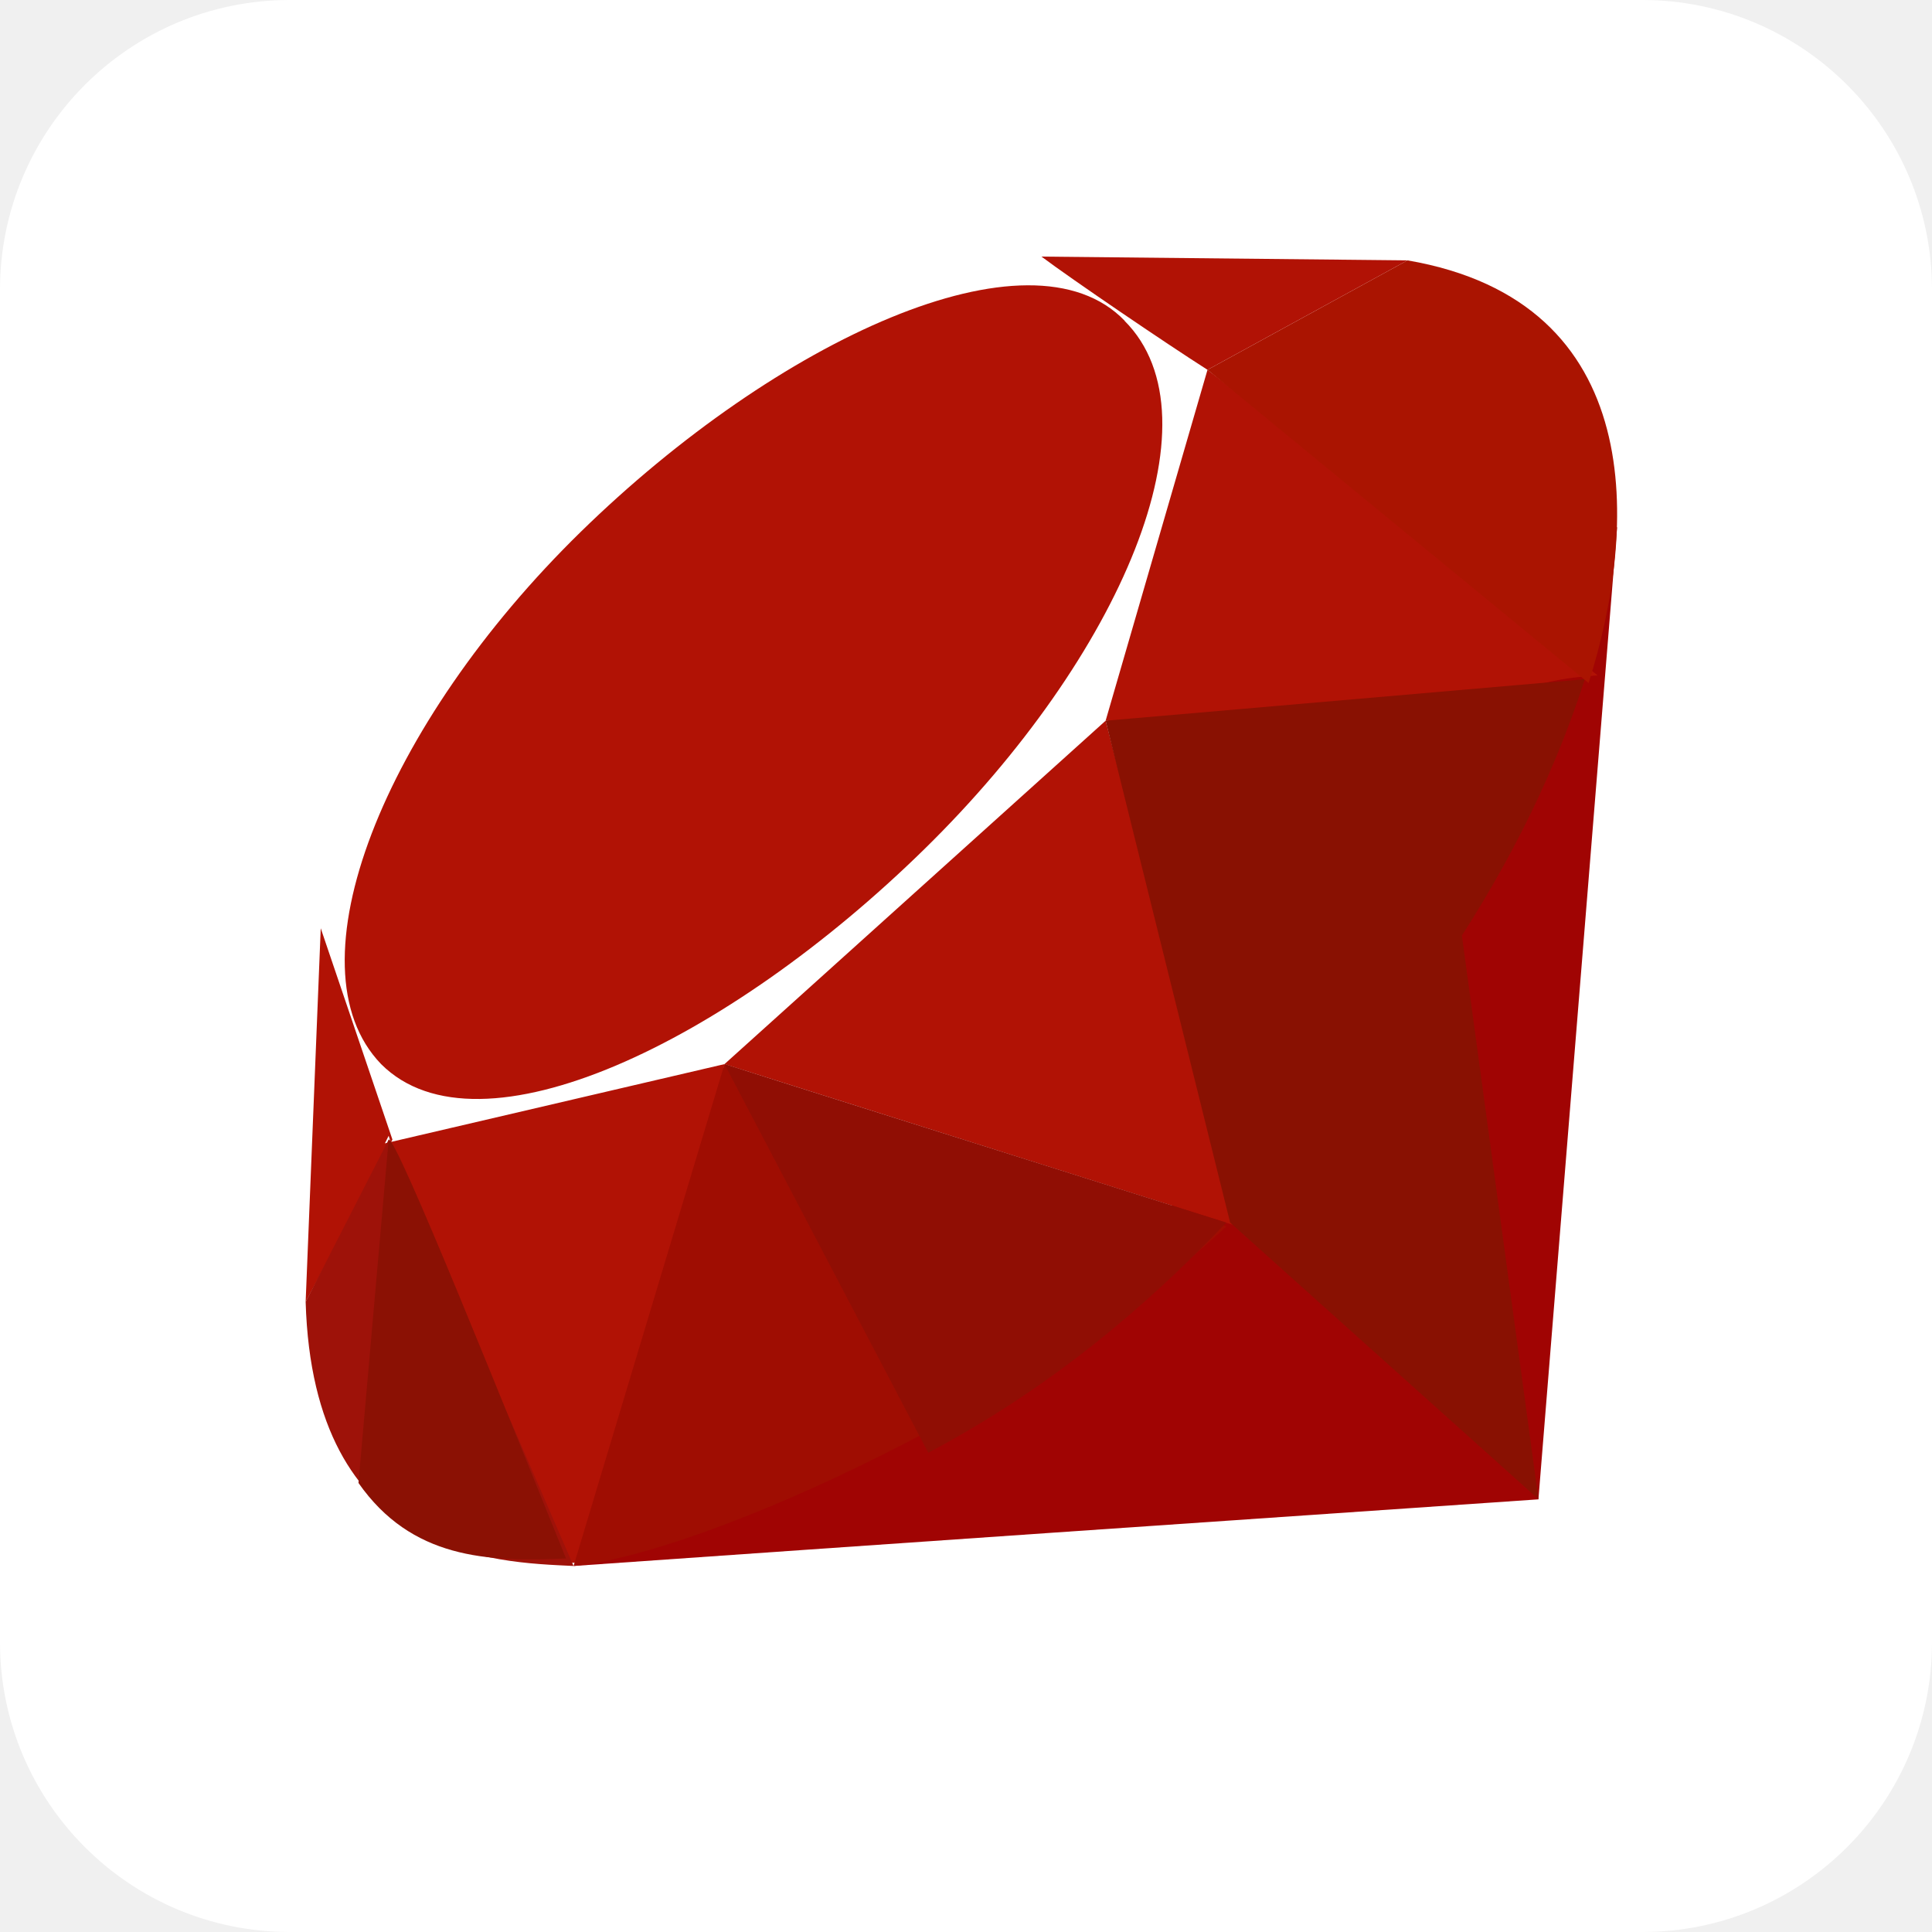
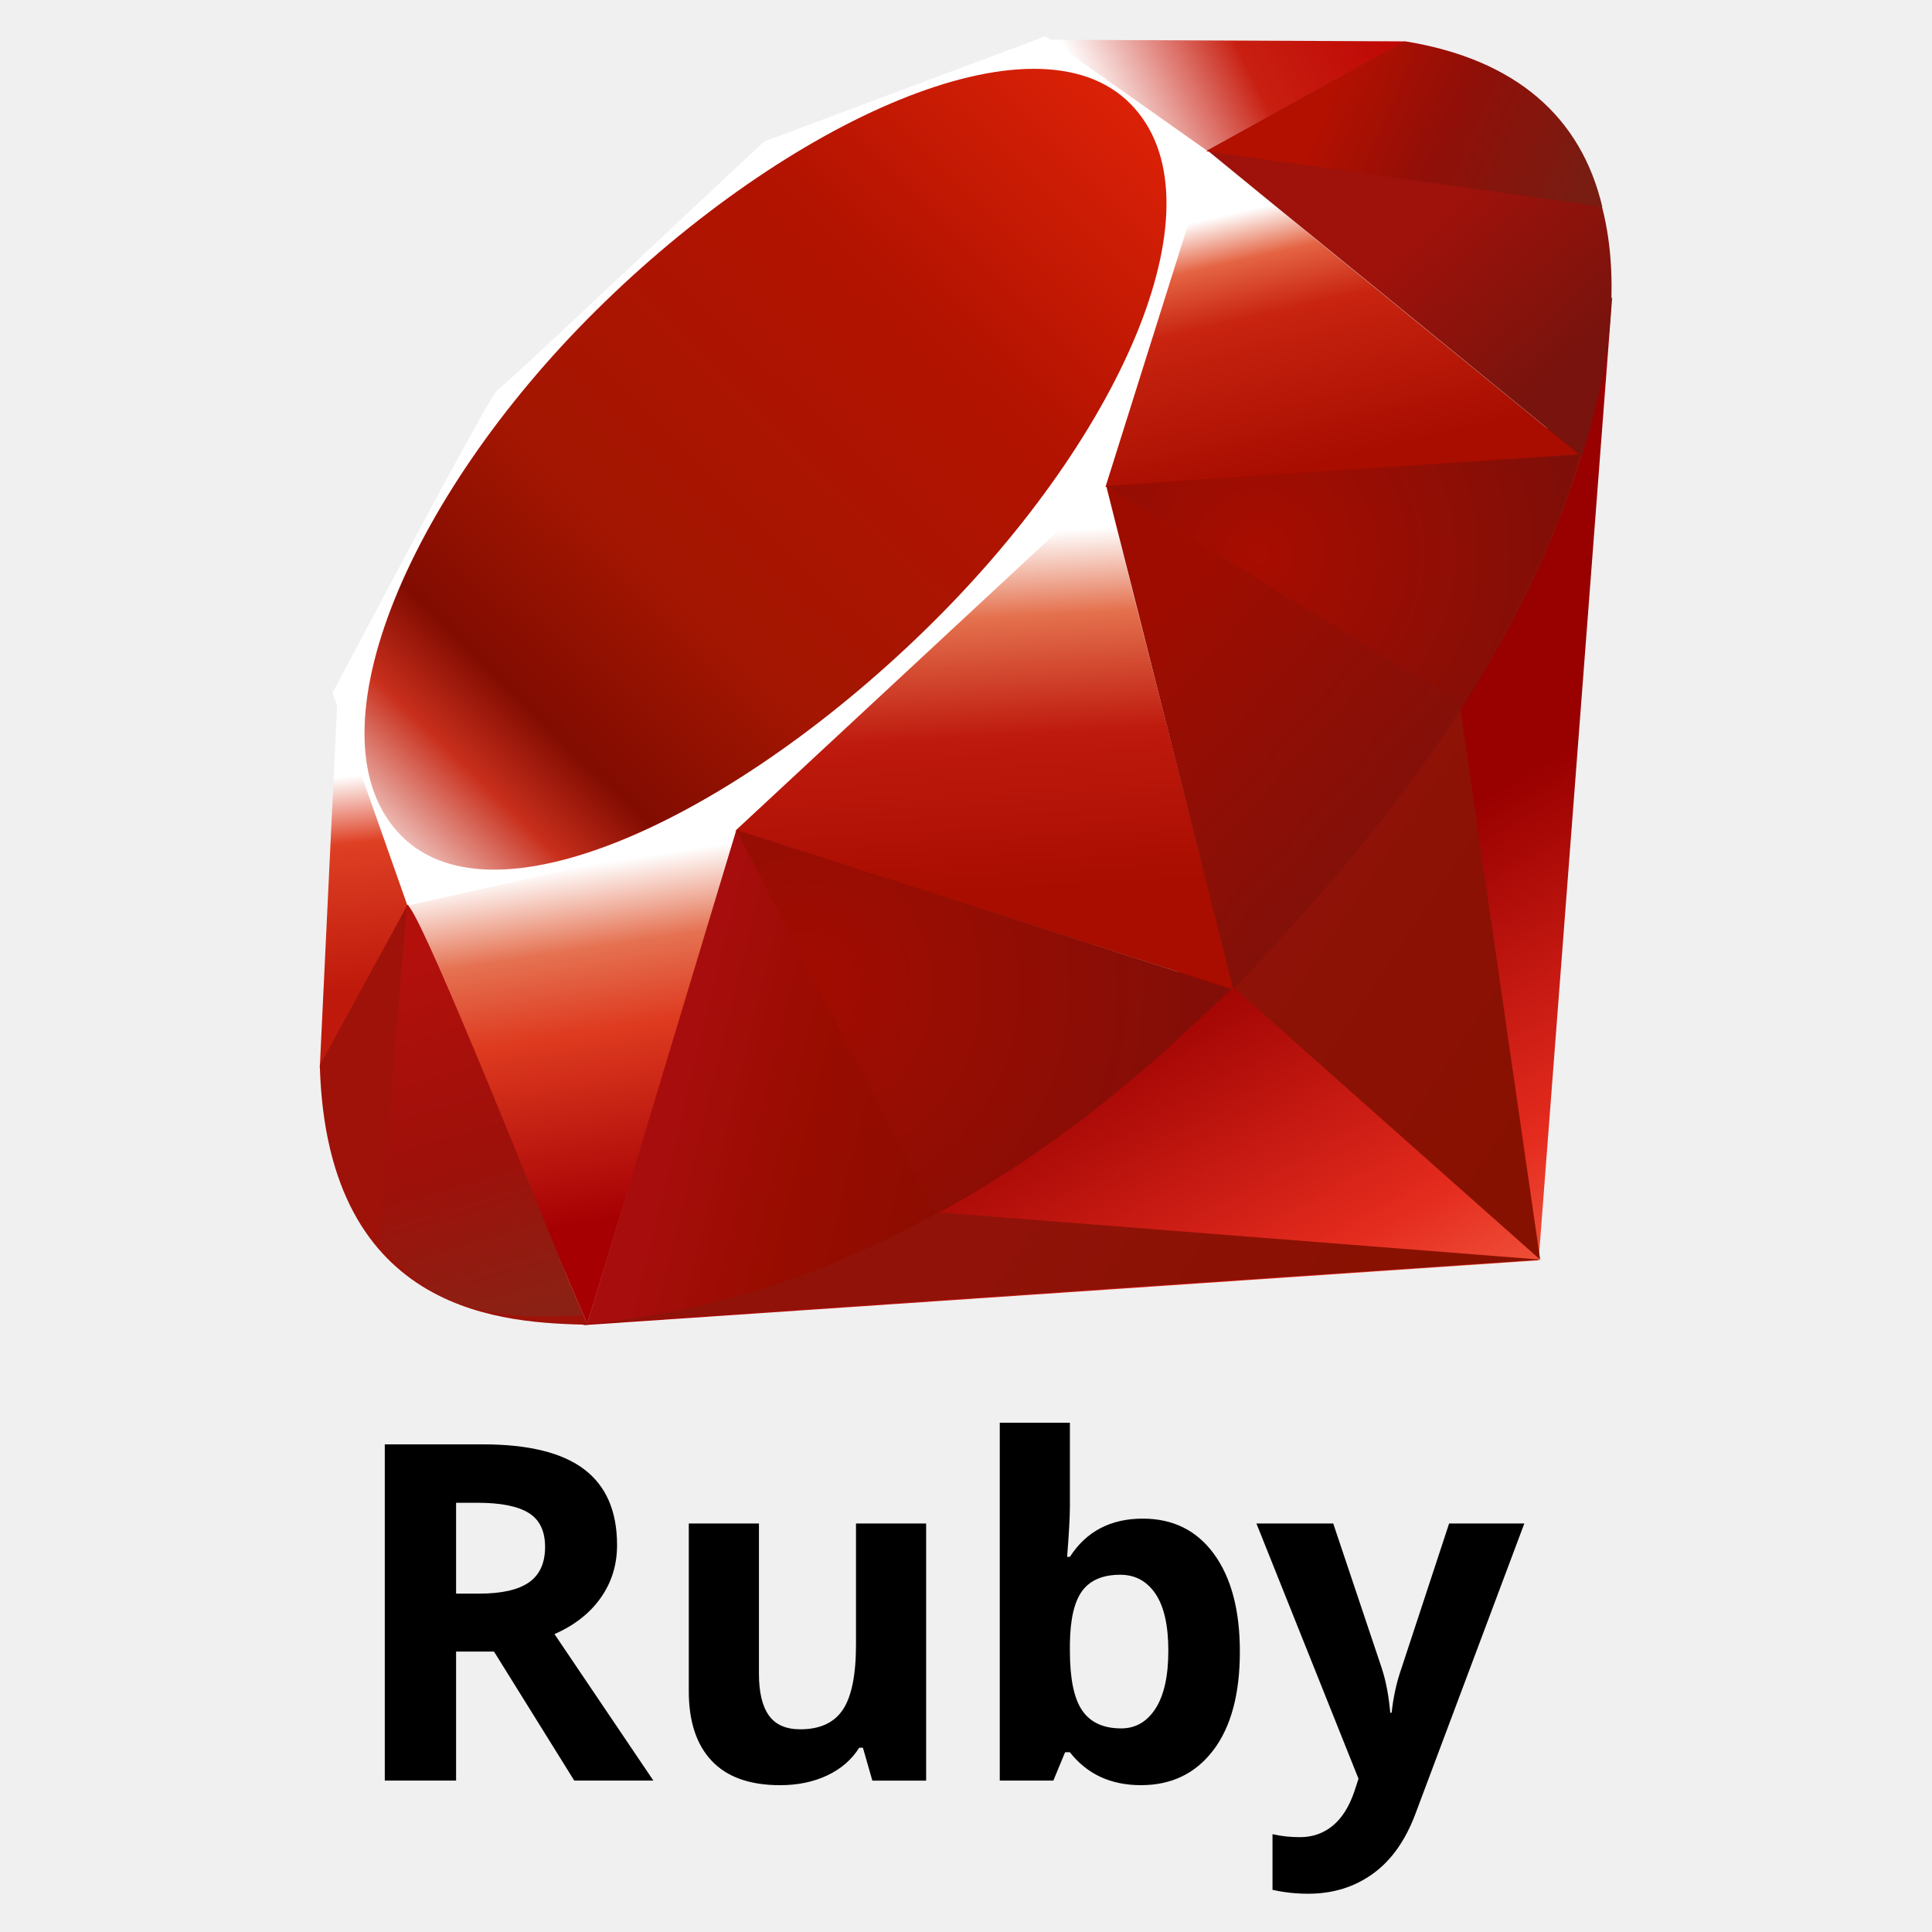
- <svg xmlns="http://www.w3.org/2000/svg" aria-label="Ruby" role="img" viewBox="0 0 512 512">
-   <rect width="512" height="512" rx="15%" fill="#fff" />
-   <path d="M407.7 397.3l20.86-257.7L348.02 297l-196 118c80.86-5.675 171.2-11.87 255.7-17.66z" fill="#a00403" />
-   <path d="M423.39 178.977L320 98l-27 93c109.797 9.317 91.763-9.646 130.39-12.023zM192 282l136 43-35-134zm-89 19c44 139 55 169 89-19l-90 21zM276 68l97 1-53 29c-11-7-36-24-44-30z M85 246l-4 99 23-43z M298 85c26 26-1 89-53 140s-118 83-144 57c-25-25.89.7-90 52.85-141s119.2-82 144.2-56z" fill="#b11205" />
-   <path d="M192 282l133 43c-48 45-137.5 86.5-173 90z" fill="#9f0d02" />
-   <path d="M293 191l33 133c40-42 76-88 94-144zm114.7 206.3L387.02 245 326 324z" fill="#891102" />
-   <path d="M421 181c13-41 16-101-48-112l-53 29z" fill="#aa1401" />
-   <path d="M81 345c2 68 50 69 71 70l-49-113z" fill="#9e1209" />
-   <path d="M192 282l54 103c32-17 57-38 79-61z" fill="#900e04" />
-   <path d="M103 302l-8 91c14 20 34 21 55 20-15-37-45-112-47-111z" fill="#8b1104" />
+ <svg xmlns="http://www.w3.org/2000/svg" viewBox="0 0 128 128">
+   <path d="M30.217 109.422v8.547h-4.724V95.692h6.491c3.026 0 5.266.551 6.719 1.653 1.453 1.103 2.179 2.776 2.179 5.02 0 1.311-.361 2.477-1.083 3.497-.721 1.021-1.742 1.822-3.063 2.401l6.552 9.705h-5.242l-5.317-8.547h-2.512zm0-3.84h1.524c1.492 0 2.595-.25 3.306-.747.71-.498 1.066-1.28 1.066-2.346 0-1.057-.363-1.808-1.089-2.255-.726-.447-1.851-.671-3.375-.671h-1.432v6.019zm27.578 12.387l-.625-2.179h-.244c-.498.793-1.205 1.404-2.118 1.836-.915.432-1.957.647-3.124.647-2.002 0-3.509-.535-4.526-1.607-1.016-1.072-1.524-2.613-1.524-4.624v-11.108h4.648v9.95c0 1.229.218 2.151.656 2.766.436.615 1.131.921 2.086.921 1.301 0 2.24-.435 2.819-1.302.579-.869.869-2.308.869-4.319v-8.015h4.647v17.035h-3.564zm17.918-17.356c2.011 0 3.586.786 4.725 2.355 1.137 1.569 1.706 3.72 1.706 6.453 0 2.813-.587 4.992-1.759 6.535-1.173 1.545-2.771 2.316-4.793 2.316-2 0-3.57-.727-4.708-2.18h-.32l-.776 1.875h-3.551V94.26h4.647v5.516c0 .701-.062 1.823-.184 3.368h.184c1.086-1.686 2.697-2.531 4.829-2.531zm-1.493 3.719c-1.147 0-1.985.353-2.513 1.059-.528.707-.803 1.872-.823 3.498v.502c0 1.829.271 3.139.814 3.932.544.792 1.405 1.188 2.583 1.188.955 0 1.713-.44 2.278-1.318.564-.878.846-2.156.846-3.832 0-1.676-.286-2.934-.854-3.772-.568-.838-1.345-1.257-2.331-1.257zm9.021-3.398h5.088l3.215 9.584c.275.833.463 1.818.564 2.956h.092c.111-1.046.329-2.032.654-2.956l3.154-9.584h4.983l-7.207 19.214c-.661 1.777-1.602 3.108-2.826 3.992-1.225.884-2.654 1.325-4.29 1.325-.803 0-1.59-.086-2.361-.259v-3.687a7.992 7.992 0 001.828.197c.822 0 1.541-.251 2.156-.754.615-.502 1.095-1.261 1.44-2.277l.274-.839-6.764-16.912z" />
+   <linearGradient id="ruby-original-wordmark-a" gradientUnits="userSpaceOnUse" x1="143.917" y1="2125.439" x2="125.854" y2="2157.331" gradientTransform="matrix(1 0 0 -1 -47.5 2221)">
+     <stop offset="0" stop-color="#FB7655" />
+     <stop offset="0" stop-color="#FB7655" />
+     <stop offset=".41" stop-color="#E42B1E" />
+     <stop offset=".99" stop-color="#900" />
+     <stop offset="1" stop-color="#900" />
+   </linearGradient>
+   <path fill="url(#ruby-original-wordmark-a)" d="M87.524 58.767L38.638 87.795l63.3-4.294 4.875-63.828z" />
+   <linearGradient id="ruby-original-wordmark-b" gradientUnits="userSpaceOnUse" x1="152.913" y1="2152.229" x2="129.634" y2="2167.85" gradientTransform="matrix(1 0 0 -1 -47.5 2221)">
+     <stop offset="0" stop-color="#871101" />
+     <stop offset="0" stop-color="#871101" />
+     <stop offset=".99" stop-color="#911209" />
+     <stop offset="1" stop-color="#911209" />
+   </linearGradient>
+   <path fill="url(#ruby-original-wordmark-b)" d="M102.041 83.457L96.6 45.905l-14.818 19.57z" />
+   <linearGradient id="ruby-original-wordmark-c" gradientUnits="userSpaceOnUse" x1="134.287" y1="2124.472" x2="111.008" y2="2140.093" gradientTransform="matrix(1 0 0 -1 -47.5 2221)">
+     <stop offset="0" stop-color="#871101" />
+     <stop offset="0" stop-color="#871101" />
+     <stop offset=".99" stop-color="#911209" />
+     <stop offset="1" stop-color="#911209" />
+   </linearGradient>
+   <path fill="url(#ruby-original-wordmark-c)" d="M102.114 83.457l-39.858-3.129-23.405 7.385z" />
+   <linearGradient id="ruby-original-wordmark-d" gradientUnits="userSpaceOnUse" x1="85.411" y1="2163.54" x2="89.02" y2="2140.086" gradientTransform="matrix(1 0 0 -1 -47.5 2221)">
+     <stop offset="0" stop-color="#fff" />
+     <stop offset="0" stop-color="#fff" />
+     <stop offset=".23" stop-color="#E57252" />
+     <stop offset=".46" stop-color="#DE3B20" />
+     <stop offset=".99" stop-color="#A60003" />
+     <stop offset="1" stop-color="#A60003" />
+   </linearGradient>
+   <path fill="url(#ruby-original-wordmark-d)" d="M38.906 87.722l9.957-32.62-21.91 4.686z" />
+   <linearGradient id="ruby-original-wordmark-e" gradientUnits="userSpaceOnUse" x1="110.233" y1="2185.439" x2="111.563" y2="2161.502" gradientTransform="matrix(1 0 0 -1 -47.5 2221)">
+     <stop offset="0" stop-color="#fff" />
+     <stop offset="0" stop-color="#fff" />
+     <stop offset=".23" stop-color="#E4714E" />
+     <stop offset=".56" stop-color="#BE1A0D" />
+     <stop offset=".99" stop-color="#A80D00" />
+     <stop offset="1" stop-color="#A80D00" />
+   </linearGradient>
+   <path fill="url(#ruby-original-wordmark-e)" d="M81.777 65.582l-9.162-35.887-26.219 24.577z" />
+   <linearGradient id="ruby-original-wordmark-f" gradientUnits="userSpaceOnUse" x1="132.261" y1="2207.563" x2="136.242" y2="2190.407" gradientTransform="matrix(1 0 0 -1 -47.5 2221)">
+     <stop offset="0" stop-color="#fff" />
+     <stop offset="0" stop-color="#fff" />
+     <stop offset=".18" stop-color="#E46342" />
+     <stop offset=".4" stop-color="#C82410" />
+     <stop offset=".99" stop-color="#A80D00" />
+     <stop offset="1" stop-color="#A80D00" />
+   </linearGradient>
+   <path fill="url(#ruby-original-wordmark-f)" d="M104.734 30.201L79.949 9.958l-6.901 22.313z" />
+   <linearGradient id="ruby-original-wordmark-g" gradientUnits="userSpaceOnUse" x1="120.105" y1="2213.604" x2="137.258" y2="2222.18" gradientTransform="matrix(1 0 0 -1 -47.5 2221)">
+     <stop offset="0" stop-color="#fff" />
+     <stop offset="0" stop-color="#fff" />
+     <stop offset=".54" stop-color="#C81F11" />
+     <stop offset=".99" stop-color="#BF0905" />
+     <stop offset="1" stop-color="#BF0905" />
+   </linearGradient>
+   <path fill="url(#ruby-original-wordmark-g)" d="M93.142 2.741l-14.576 8.056-9.197-8.164z" />
+   <linearGradient id="ruby-original-wordmark-h" gradientUnits="userSpaceOnUse" x1="70.375" y1="2169.518" x2="71.787" y2="2155.382" gradientTransform="matrix(1 0 0 -1 -47.5 2221)">
+     <stop offset="0" stop-color="#fff" />
+     <stop offset="0" stop-color="#fff" />
+     <stop offset=".31" stop-color="#DE4024" />
+     <stop offset=".99" stop-color="#BF190B" />
+     <stop offset="1" stop-color="#BF190B" />
+   </linearGradient>
+   <path fill="url(#ruby-original-wordmark-h)" d="M21.188 70.73l6.107-11.137-4.941-13.267z" />
+   <path fill="#fff" d="M22.026 45.905l4.97 14.098 21.595-4.845 24.655-22.913 6.958-22.1-10.955-7.737-18.627 6.971c-5.868 5.458-17.256 16.258-17.667 16.461-.406.208-7.519 13.653-10.929 20.065z" />
+   <linearGradient id="ruby-original-wordmark-i" gradientUnits="userSpaceOnUse" x1="60.669" y1="2151.563" x2="127.036" y2="2219.806" gradientTransform="matrix(1 0 0 -1 -47.5 2221)">
+     <stop offset="0" stop-color="#BD0012" />
+     <stop offset="0" stop-color="#BD0012" />
+     <stop offset=".07" stop-color="#fff" />
+     <stop offset=".17" stop-color="#fff" />
+     <stop offset=".27" stop-color="#C82F1C" />
+     <stop offset=".33" stop-color="#820C01" />
+     <stop offset=".46" stop-color="#A31601" />
+     <stop offset=".72" stop-color="#B31301" />
+     <stop offset=".99" stop-color="#E82609" />
+     <stop offset="1" stop-color="#E82609" />
+   </linearGradient>
+   <path fill="url(#ruby-original-wordmark-i)" d="M39.477 20.581C52.196 7.97 68.592.52 74.884 6.869c6.289 6.348-.38 21.776-13.099 34.382C49.067 53.858 32.873 61.719 26.586 55.37c-6.294-6.344.173-22.183 12.891-34.789z" />
+   <linearGradient id="ruby-original-wordmark-j" gradientUnits="userSpaceOnUse" x1="111.505" y1="2144.677" x2="91.514" y2="2149.611" gradientTransform="matrix(1 0 0 -1 -47.5 2221)">
+     <stop offset="0" stop-color="#8C0C01" />
+     <stop offset="0" stop-color="#8C0C01" />
+     <stop offset=".54" stop-color="#990C00" />
+     <stop offset=".99" stop-color="#A80D0E" />
+     <stop offset="1" stop-color="#A80D0E" />
+   </linearGradient>
+   <path fill="url(#ruby-original-wordmark-j)" d="M38.906 87.709l9.879-32.724 32.811 10.541c-11.864 11.125-25.058 20.528-42.69 22.183z" />
+   <linearGradient id="ruby-original-wordmark-k" gradientUnits="userSpaceOnUse" x1="145.839" y1="2168.67" x2="128.08" y2="2184.586" gradientTransform="matrix(1 0 0 -1 -47.5 2221)">
+     <stop offset="0" stop-color="#7E110B" />
+     <stop offset="0" stop-color="#7E110B" />
+     <stop offset=".99" stop-color="#9E0C00" />
+     <stop offset="1" stop-color="#9E0C00" />
+   </linearGradient>
+   <path fill="url(#ruby-original-wordmark-k)" d="M73.289 32.181l8.423 33.363c9.91-10.419 18.804-21.621 23.159-35.476l-31.582 2.113z" />
+   <linearGradient id="ruby-original-wordmark-l" gradientUnits="userSpaceOnUse" x1="152.364" y1="2197.874" x2="143.518" y2="2207.331" gradientTransform="matrix(1 0 0 -1 -47.5 2221)">
+     <stop offset="0" stop-color="#79130D" />
+     <stop offset="0" stop-color="#79130D" />
+     <stop offset=".99" stop-color="#9E120B" />
+     <stop offset="1" stop-color="#9E120B" />
+   </linearGradient>
+   <path fill="url(#ruby-original-wordmark-l)" d="M104.785 30.236c3.371-10.174 4.148-24.768-11.746-27.477L79.996 9.963l24.789 20.273z" />
+   <path fill="#9E1209" d="M21.188 70.583c.467 16.789 12.581 17.04 17.741 17.188l-11.92-27.837-5.821 10.649z" />
+   <radialGradient id="ruby-original-wordmark-m" cx="130.847" cy="2184.281" r="21.762" gradientTransform="matrix(1 0 0 -1 -47.5 2221)" gradientUnits="userSpaceOnUse">
+     <stop offset="0" stop-color="#A80D00" />
+     <stop offset="0" stop-color="#A80D00" />
+     <stop offset=".99" stop-color="#7E0E08" />
+     <stop offset="1" stop-color="#7E0E08" />
+   </radialGradient>
+   <path fill="url(#ruby-original-wordmark-m)" d="M73.337 32.232c7.615 4.68 22.96 14.08 23.271 14.253.484.272 6.617-10.342 8.008-16.34l-31.279 2.087z" />
+   <radialGradient id="ruby-original-wordmark-n" cx="100.707" cy="2155.602" r="28.932" gradientTransform="matrix(1 0 0 -1 -47.5 2221)" gradientUnits="userSpaceOnUse">
+     <stop offset="0" stop-color="#A30C00" />
+     <stop offset="0" stop-color="#A30C00" />
+     <stop offset=".99" stop-color="#800E08" />
+     <stop offset="1" stop-color="#800E08" />
+   </radialGradient>
+   <path fill="url(#ruby-original-wordmark-n)" d="M48.772 54.986l13.207 25.48c7.81-4.235 13.924-9.395 19.526-14.922L48.772 54.986z" />
+   <linearGradient id="ruby-original-wordmark-o" gradientUnits="userSpaceOnUse" x1="80.214" y1="2133.309" x2="73.005" y2="2157.766" gradientTransform="matrix(1 0 0 -1 -47.5 2221)">
+     <stop offset="0" stop-color="#8B2114" />
+     <stop offset="0" stop-color="#8B2114" />
+     <stop offset=".43" stop-color="#9E100A" />
+     <stop offset=".99" stop-color="#B3100C" />
+     <stop offset="1" stop-color="#B3100C" />
+   </linearGradient>
+   <path fill="url(#ruby-original-wordmark-o)" d="M26.957 59.969l-1.872 22.282c3.532 4.823 8.389 5.241 13.485 4.866-3.687-9.175-11.051-27.521-11.613-27.148z" />
+   <linearGradient id="ruby-original-wordmark-p" gradientUnits="userSpaceOnUse" x1="135.518" y1="2214.356" x2="151.68" y2="2207.222" gradientTransform="matrix(1 0 0 -1 -47.5 2221)">
+     <stop offset="0" stop-color="#B31000" />
+     <stop offset="0" stop-color="#B31000" />
+     <stop offset=".44" stop-color="#910F08" />
+     <stop offset=".99" stop-color="#791C12" />
+     <stop offset="1" stop-color="#791C12" />
+   </linearGradient>
+   <path fill="url(#ruby-original-wordmark-p)" d="M79.919 10.02l26.237 3.683c-1.401-5.935-5.701-9.763-13.03-10.961L79.919 10.02z" />
</svg>
